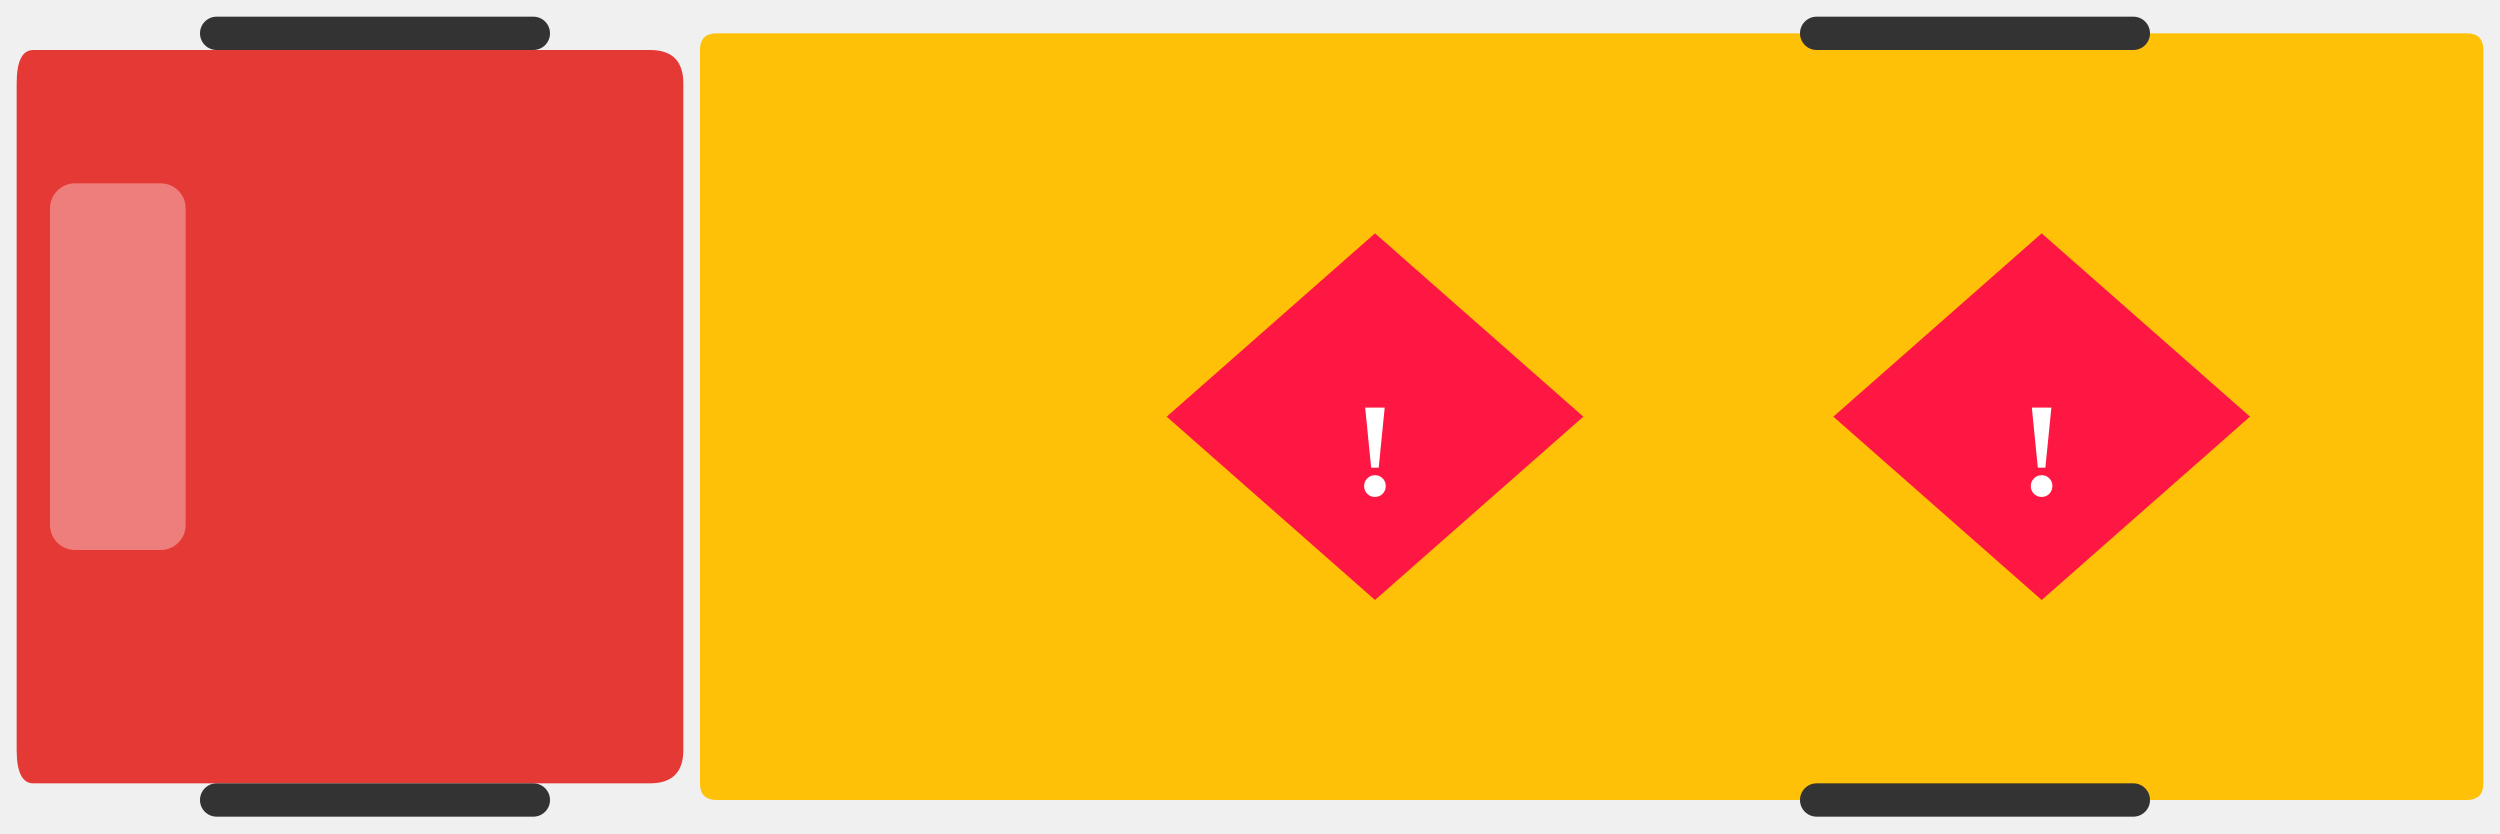
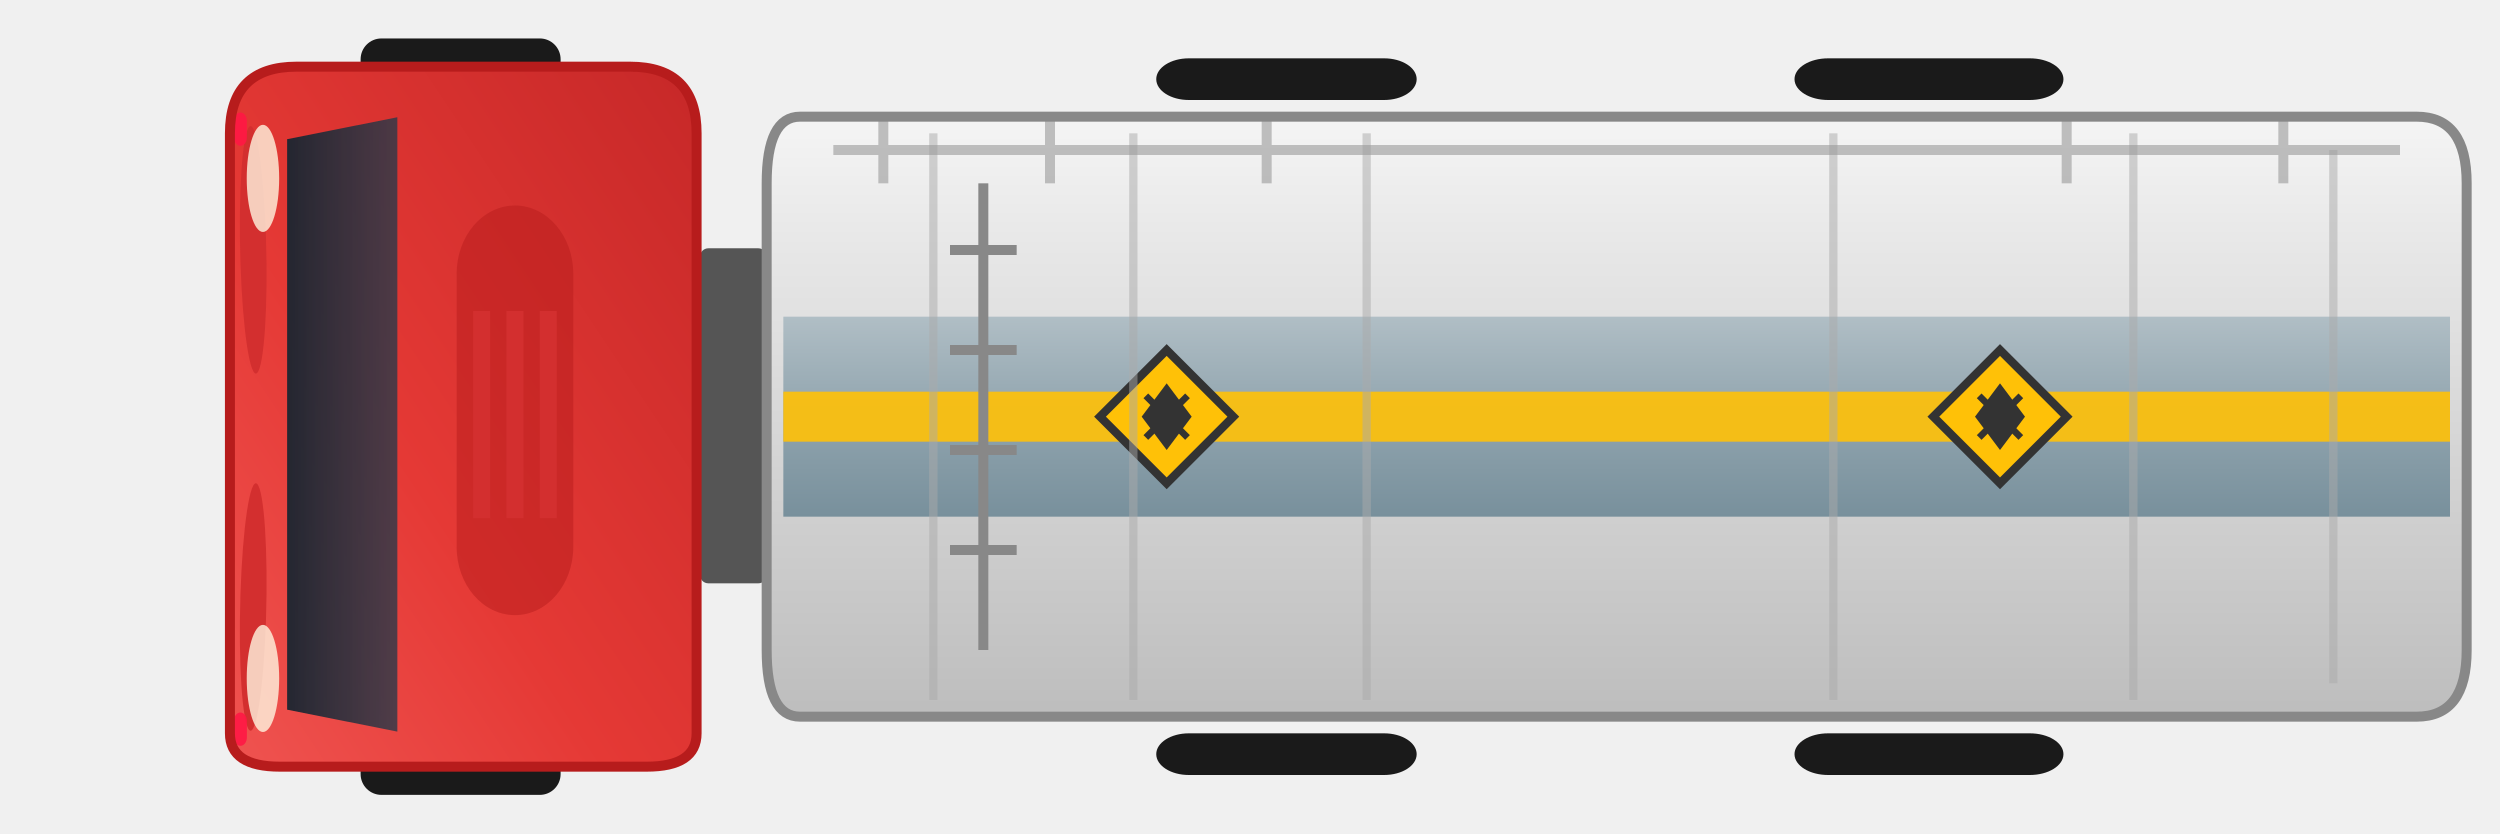
- <svg xmlns="http://www.w3.org/2000/svg" viewBox="0 0 300 100">
-   <path d="M 86,4 L 296,4 Q 298,4 298,6 L 298,94 Q 298,96 296,96 L 86,96 Q 84,96 84,94 L 84,6 Q 84,4 86,4 Z" fill="#FFC107" />
-   <polygon points="140,50 165,28 190,50 165,72" fill="#FF1744" />
-   <text x="165" y="54" font-size="16" fill="#FFF" font-weight="bold" text-anchor="middle" dominant-baseline="central">!</text>
-   <polygon points="220,50 245,28 270,50 245,72" fill="#FF1744" />
-   <text x="245" y="54" font-size="16" fill="#FFF" font-weight="bold" text-anchor="middle" dominant-baseline="central">!</text>
-   <path d="M 4,6 L 78,6 Q 82,6 82,10 L 82,90 Q 82,94 78,94 L 4,94 Q 2,94 2,90 L 2,10 Q 2,6 4,6 Z" fill="#E53935" />
-   <rect x="6" y="22.0" width="16.28" height="44.0" rx="3" fill="rgba(255,255,255,0.35)" />
-   <rect x="24.0" y="2" width="42" height="4" rx="2" fill="#333" />
-   <rect x="24.0" y="94" width="42" height="4" rx="2" fill="#333" />
-   <rect x="216.0" y="2" width="42" height="4" rx="2" fill="#333" />
-   <rect x="216.0" y="94" width="42" height="4" rx="2" fill="#333" />
+ <svg xmlns="http://www.w3.org/2000/svg" xmlns:xlink="http://www.w3.org/1999/xlink" viewBox="0 0 300 100" version="1.1" id="svg55">
+   <defs id="defs13">
+     <linearGradient id="redTruckCab" x1="1.633" y1="26.944" x2="70.219" y2="95.53" gradientTransform="matrix(0,-1.224745,0.8164966,0,5.931815,93.65909)" gradientUnits="userSpaceOnUse">
+       <stop offset="0%" style="stop-color:#EF5350" id="stop1" />
+       <stop offset="40%" style="stop-color:#E53935" id="stop2" />
+       <stop offset="100%" style="stop-color:#C62828" id="stop3" />
+     </linearGradient>
+     <linearGradient id="tankSilver" x1="0%" y1="0%" x2="0%" y2="100%">
+       <stop offset="0%" style="stop-color:#F5F5F5" id="stop4" />
+       <stop offset="20%" style="stop-color:#E8E8E8" id="stop5" />
+       <stop offset="50%" style="stop-color:#D8D8D8" id="stop6" />
+       <stop offset="80%" style="stop-color:#C8C8C8" id="stop7" />
+       <stop offset="100%" style="stop-color:#BDBDBD" id="stop8" />
+     </linearGradient>
+     <linearGradient id="tankDark" x1="0%" y1="0%" x2="0%" y2="100%">
+       <stop offset="0%" style="stop-color:#B0BEC5" id="stop9" />
+       <stop offset="50%" style="stop-color:#90A4AE" id="stop10" />
+       <stop offset="100%" style="stop-color:#78909C" id="stop11" />
+     </linearGradient>
+     <linearGradient id="cabGlass" x1="0%" y1="0%" x2="0%" y2="100%">
+       <stop offset="0%" style="stop-color:#2A3A4A;stop-opacity:0.8" id="stop12" />
+       <stop offset="100%" style="stop-color:#1A2530;stop-opacity:0.95" id="stop13" />
+     </linearGradient>
+     <linearGradient xlink:href="#cabGlass" id="linearGradient55" x1="5.669" y1="52.915" x2="5.669" y2="84.664" gradientTransform="matrix(0,2.322191,-0.4166199,0,69.72727,0.9026057)" gradientUnits="userSpaceOnUse" />
+   </defs>
+   <rect x="43.273" y="4.614" width="24" height="5.277" rx="2.5" fill="#1a1a1a" id="rect49" style="stroke-width:1.027" />
+   <rect x="43.273" y="90.109" width="24" height="5.277" rx="2.5" fill="#1a1a1a" id="rect50" style="stroke-width:1.027" />
+   <path d="m 27.932,87.659 v -72 q 0,-8 8,-8 h 40 q 8,0 8,8 v 72 q 0,4 -6,4 h -44 q -6,0 -6,-4 z" fill="url(#redTruckCab)" id="path13" style="fill:url(#redTruckCab)" />
+   <path d="M 47.682,14.068 V 87.795 L 34.455,85.162 V 16.701 Z" fill="url(#cabGlass)" id="path14" style="fill:url(#linearGradient55);stroke-width:0.984" />
+   <rect x="-73.818" y="54.795" width="49.159" height="14" rx="8.193" fill="#b71c1c" opacity="0.5" id="rect15" transform="rotate(-90)" style="stroke-width:2.024" />
+   <line x1="57.795" y1="62.177" x2="57.795" y2="37.317" stroke="#d32f2f" stroke-width="2.035" id="line15" />
+   <line x1="61.795" y1="62.177" x2="61.795" y2="37.317" stroke="#d32f2f" stroke-width="2.035" id="line16" />
+   <line x1="65.795" y1="62.177" x2="65.795" y2="37.317" stroke="#d32f2f" stroke-width="2.035" id="line17" />
+   <rect x="84" y="29.795" width="8" height="40.205" rx="1" fill="#555555" id="rect17" style="stroke-width:1.585" />
+   <path d="M 96,14 L 290,14 Q 296,14 296,22 L 296,78 Q 296,86 290,86 L 96,86 Q 92,86 92,78 L 92,22 Q 92,14 96,14 Z" fill="url(#tankSilver)" id="path18" />
+   <rect x="94" y="38" width="200" height="24" fill="url(#tankDark)" id="rect18" />
+   <rect x="94" y="47" width="200" height="6" fill="#FFC107" opacity="0.9" id="rect19" />
+   <g transform="translate(140, 50)" id="g21">
+     <polygon points="0,-8 8,0 0,8 -8,0" fill="#FFC107" stroke="#333" stroke-width="1" id="polygon19" />
+     <polygon points="0,-4 3,0 0,4 -3,0" fill="#333" id="polygon20" />
+     <line x1="-2.5" y1="-2.5" x2="2.5" y2="2.5" stroke="#333" stroke-width="0.8" id="line20" />
+     <line x1="2.5" y1="-2.5" x2="-2.5" y2="2.5" stroke="#333" stroke-width="0.8" id="line21" />
+   </g>
+   <g transform="translate(240, 50)" id="g23">
+     <polygon points="0,-8 8,0 0,8 -8,0" fill="#FFC107" stroke="#333" stroke-width="1" id="polygon21" />
+     <polygon points="0,-4 3,0 0,4 -3,0" fill="#333" id="polygon22" />
+     <line x1="-2.5" y1="-2.5" x2="2.5" y2="2.5" stroke="#333" stroke-width="0.8" id="line22" />
+     <line x1="2.5" y1="-2.5" x2="-2.5" y2="2.5" stroke="#333" stroke-width="0.8" id="line23" />
+   </g>
+   <g fill="none" stroke="#AAA" stroke-width="1" opacity="0.5" id="g29">
+     <line x1="112" y1="16" x2="112" y2="84" id="line24" />
+     <line x1="136" y1="16" x2="136" y2="84" id="line25" />
+     <line x1="164" y1="16" x2="164" y2="84" id="line26" />
+     <line x1="220" y1="16" x2="220" y2="84" id="line27" />
+     <line x1="256" y1="16" x2="256" y2="84" id="line28" />
+     <line x1="280" y1="18" x2="280" y2="82" id="line29" />
+   </g>
+   <g fill="none" stroke="#999" stroke-width="1.2" opacity="0.6" id="g35">
+     <line x1="100" y1="18" x2="288" y2="18" id="line30" />
+     <line x1="106" y1="14" x2="106" y2="22" id="line31" />
+     <line x1="126" y1="14" x2="126" y2="22" id="line32" />
+     <line x1="152" y1="14" x2="152" y2="22" id="line33" />
+     <line x1="248" y1="14" x2="248" y2="22" id="line34" />
+     <line x1="274" y1="14" x2="274" y2="22" id="line35" />
+   </g>
+   <g stroke="#888" stroke-width="1.2" fill="none" id="g40">
+     <line x1="118" y1="22" x2="118" y2="78" id="line36" />
+     <line x1="114" y1="30" x2="122" y2="30" id="line37" />
+     <line x1="114" y1="42" x2="122" y2="42" id="line38" />
+     <line x1="114" y1="54" x2="122" y2="54" id="line39" />
+     <line x1="114" y1="66" x2="122" y2="66" id="line40" />
+   </g>
+   <ellipse cx="39.774" cy="57.713" rx="2.137" ry="14.781" fill="#d32f2f" transform="matrix(0.7175117,-0.6965465,0.0320106,0.9994875,0,0)" id="ellipse40" style="stroke-width:1.062" />
+   <ellipse cx="44.225" cy="42.056" rx="2.137" ry="14.781" fill="#d32f2f" transform="matrix(0.7175117,0.6965465,-0.0320106,0.9994875,0,0)" id="ellipse42" style="stroke-width:1.062" />
+   <ellipse cx="31.554" cy="21.406" rx="1.946" ry="6.429" fill="#fff5e0" opacity="0.8" id="ellipse44" style="stroke-width:0.913" />
+   <ellipse cx="31.554" cy="81.412" rx="1.946" ry="6.429" fill="#fff5e0" opacity="0.8" id="ellipse46" style="stroke-width:0.913" />
+   <rect x="-89.5" y="28.068" width="4" height="1.557" rx="1" fill="#ff1744" opacity="0.9" id="rect47" transform="rotate(-90)" style="stroke-width:0.624" />
+   <rect x="-17.5" y="28.068" width="4" height="1.557" rx="1" fill="#ff1744" opacity="0.9" id="rect48" transform="rotate(-90)" style="stroke-width:0.624" />
+   <rect x="138.75" y="7" width="31.25" height="5" rx="3.906" fill="#1a1a1a" id="rect51" style="stroke-width:1.25" />
+   <rect x="215.341" y="7" width="32.273" height="5" rx="4.034" fill="#1a1a1a" id="rect52" style="stroke-width:1.27" />
+   <rect x="138.75" y="88" width="31.25" height="5" rx="3.906" fill="#1a1a1a" id="rect53" style="stroke-width:1.25" />
+   <rect x="215.341" y="88" width="32.273" height="5" rx="4.034" fill="#1a1a1a" id="rect54" style="stroke-width:1.27" />
+   <path d="M 27.591,88 V 16 q 0,-8 8,-8 h 40 q 8,0 8,8 v 72 q 0,4 -6,4 H 33.591 q -6,0 -6,-4 z" fill="none" stroke="#b71c1c" stroke-width="1.2" id="path54" />
+   <path d="M 96,14 L 290,14 Q 296,14 296,22 L 296,78 Q 296,86 290,86 L 96,86 Q 92,86 92,78 L 92,22 Q 92,14 96,14 Z" fill="none" stroke="#888" stroke-width="1.2" id="path55" />
</svg>
